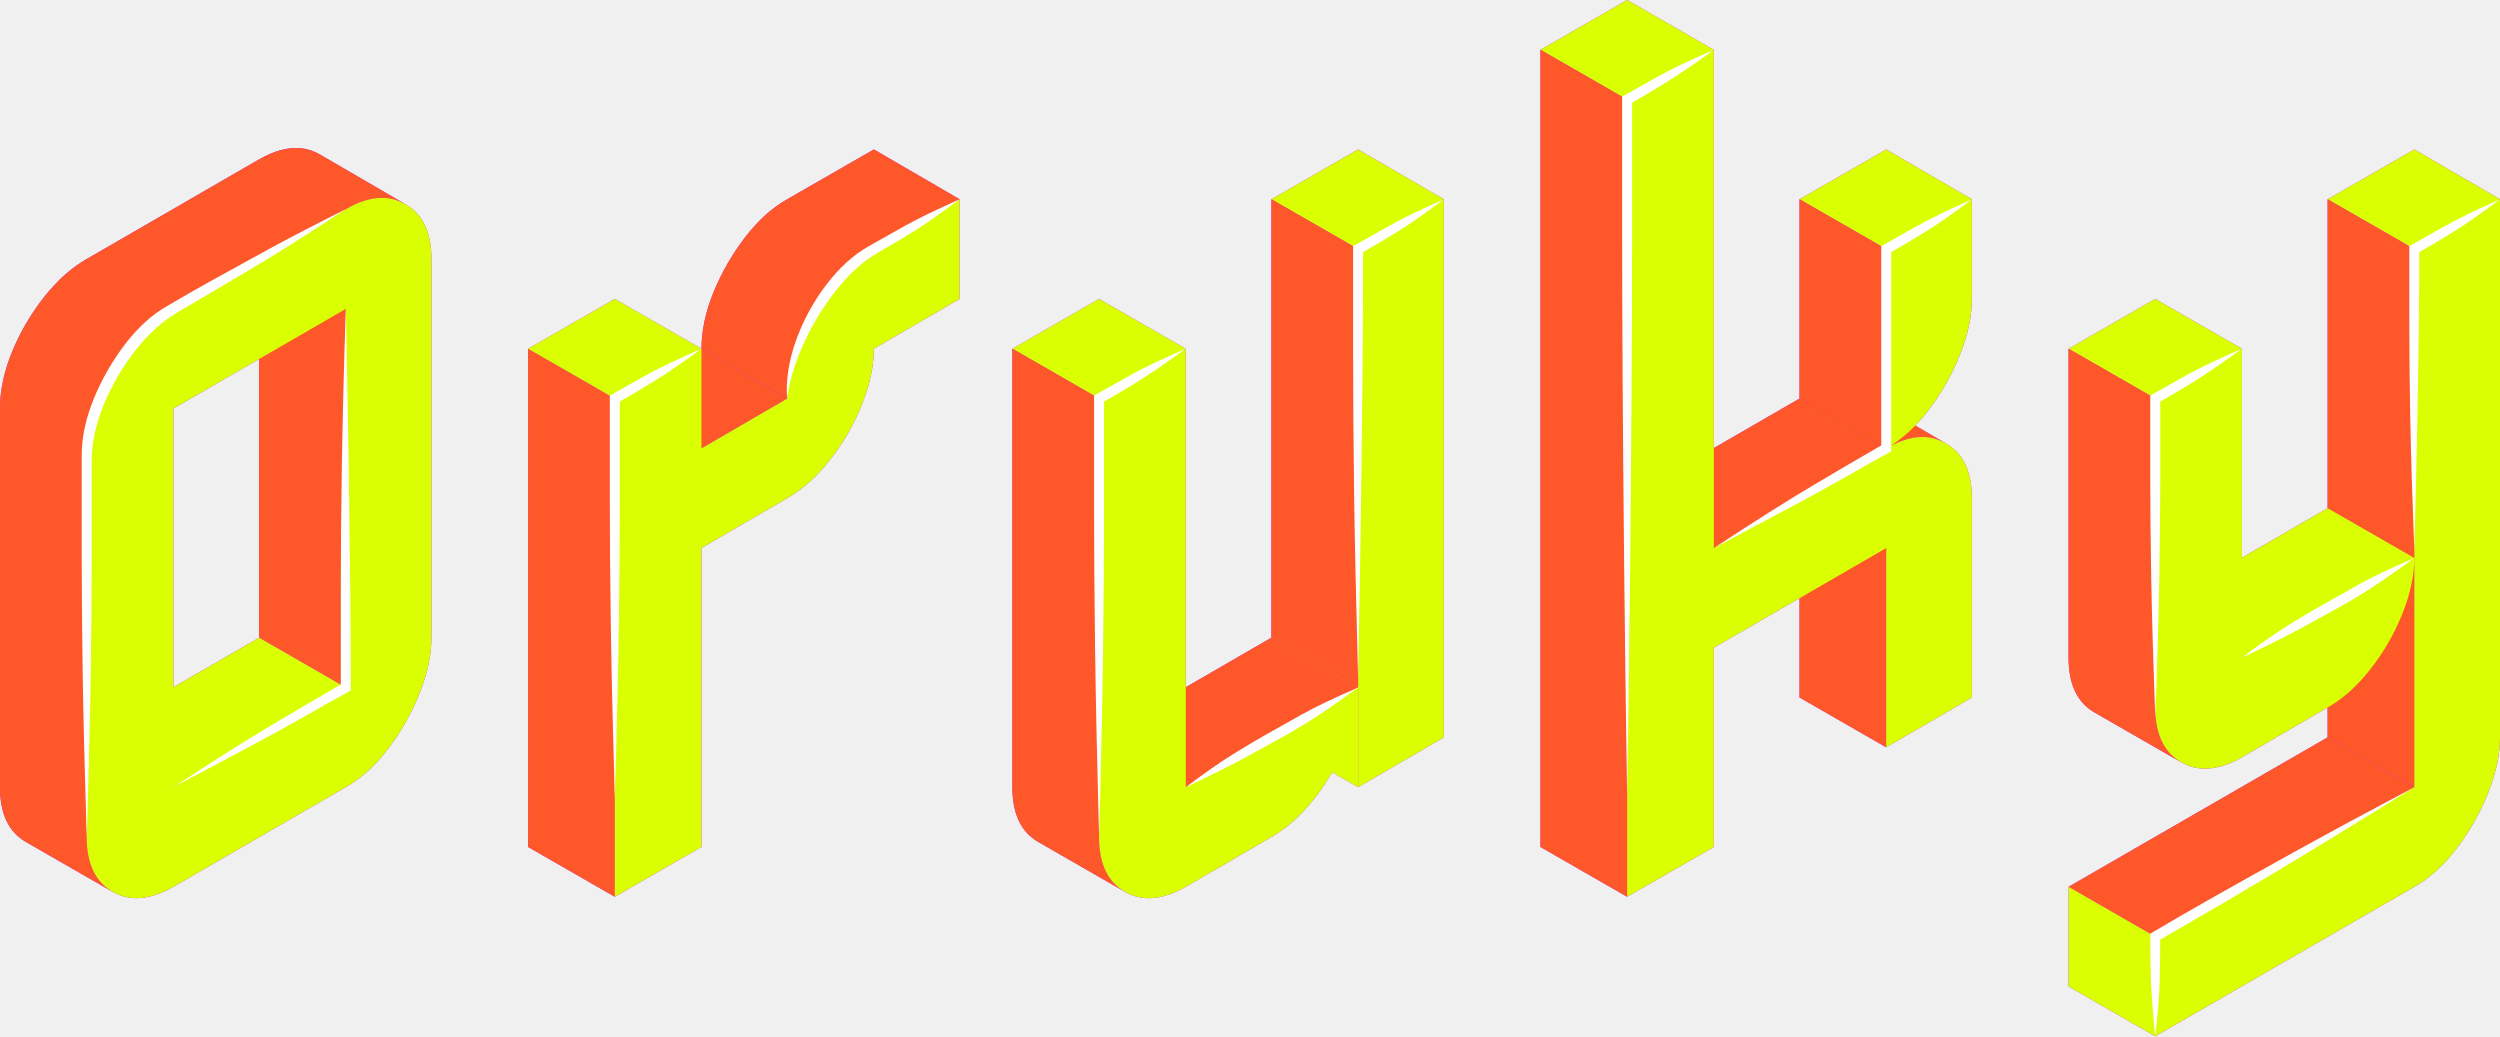
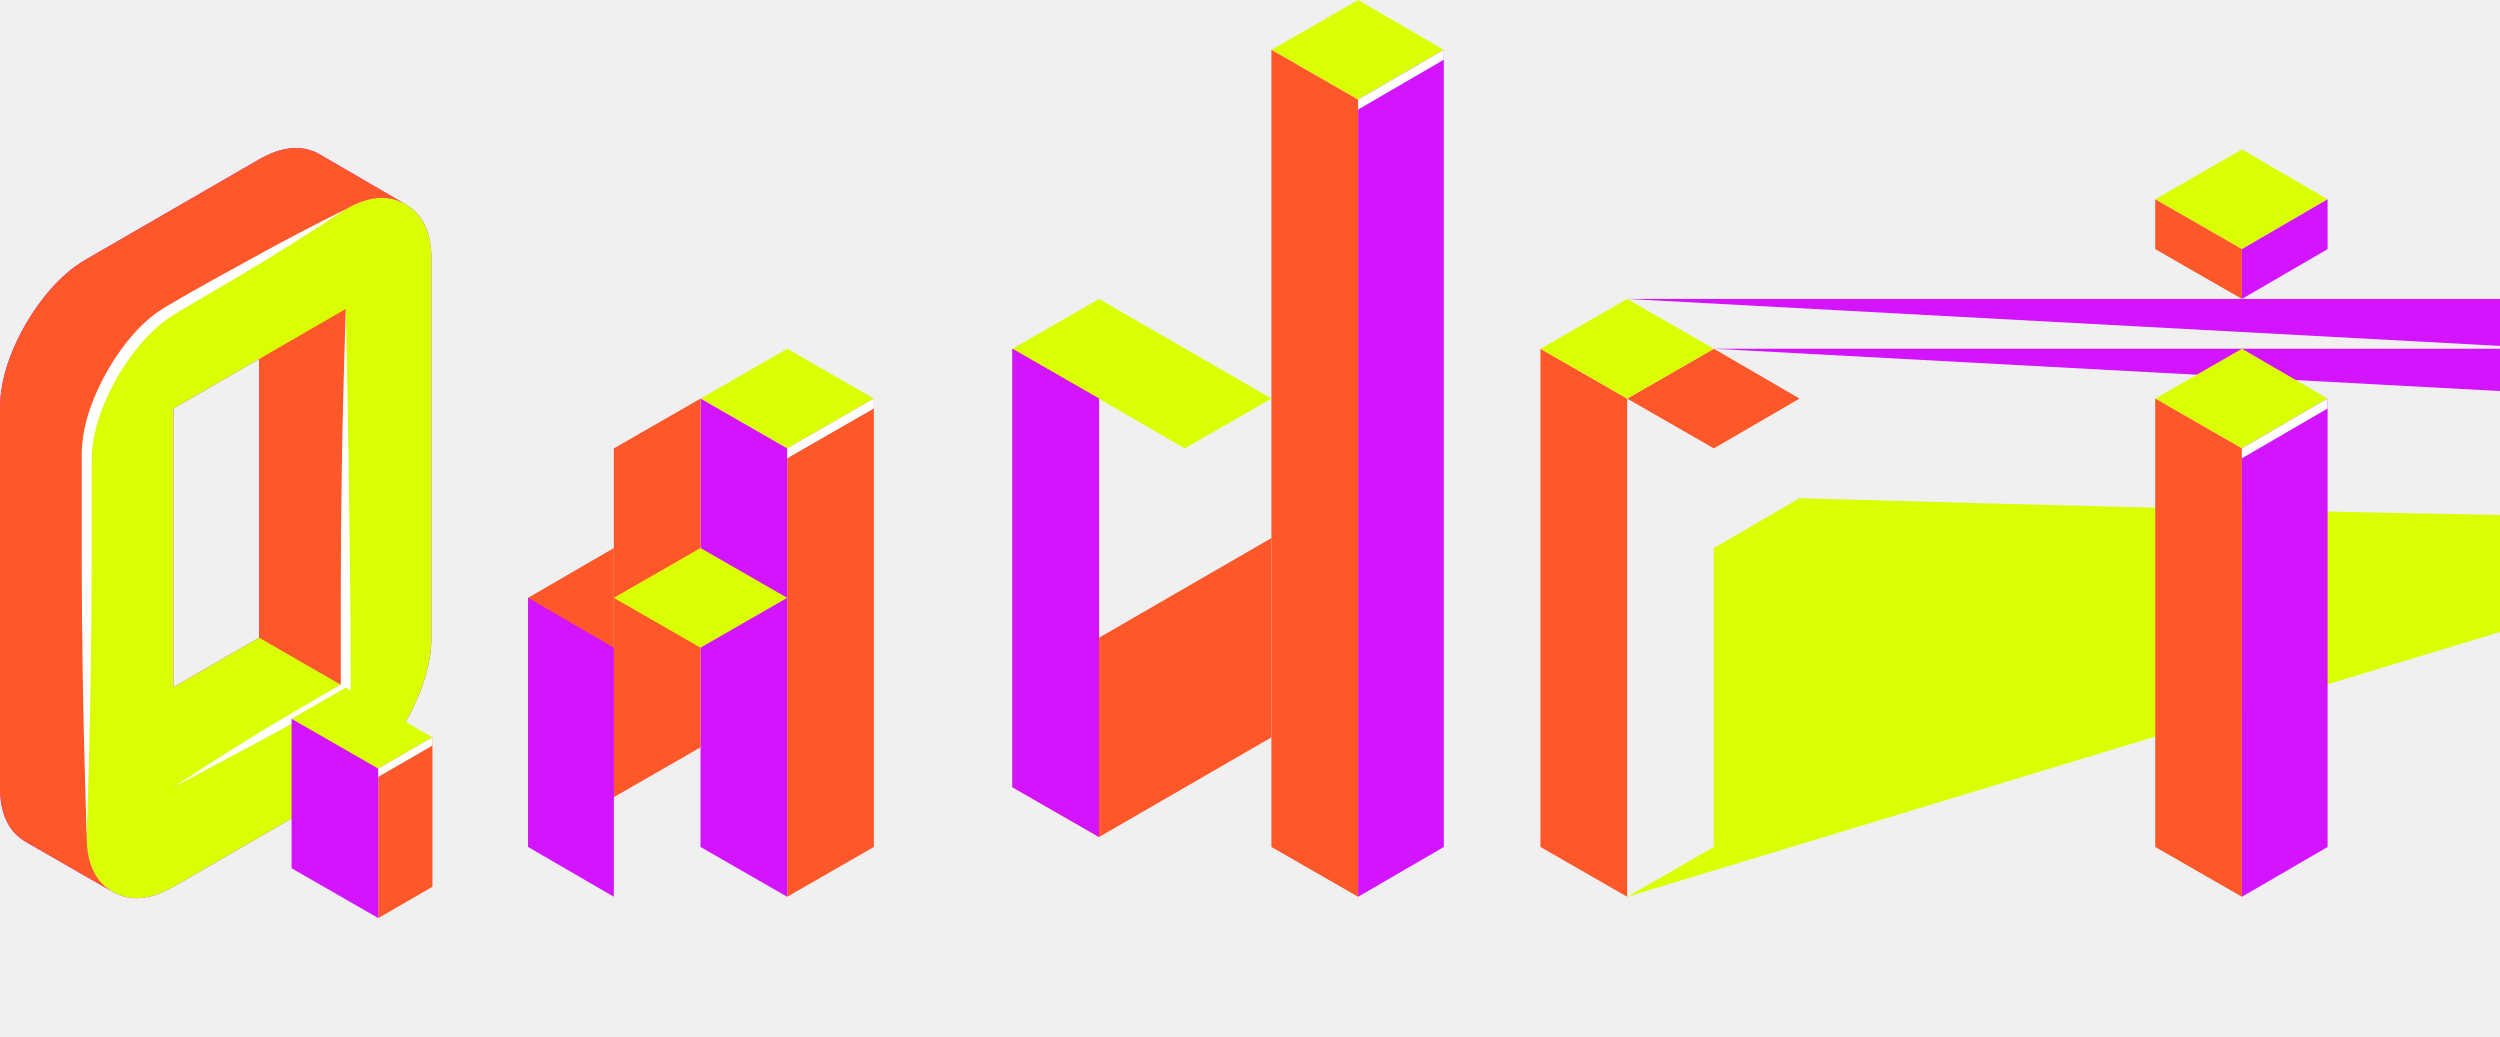
<svg xmlns="http://www.w3.org/2000/svg" id="Layer_2" data-name="Layer 2" viewBox="0 0 758.27 314.31">
  <defs>
    <style>
-       .cls-1 {
-         fill: #d214ff;
-       }
- 
-       .cls-2 {
-         fill: #fff;
-       }
- 
-       .cls-3 {
-         fill: #daff02;
-       }
- 
-       .cls-4 {
-         fill: #fe572a;
-       }
+       .cls-1 { fill: #d214ff; }
+       .cls-2 { fill: #fff; }
+       .cls-3 { fill: #daff02; }
+       .cls-4 { fill: #fe572a; }
    </style>
  </defs>
  <g id="Layer_1-2" data-name="Layer 1">
    <g>
      <path class="cls-1" d="M97.01,46.84c-5.24-3.02-11.39-2.52-18.44,1.51l-52.28,30.22c-4.64,2.62-8.97,6.5-13,11.64-4.03,5.14-7.25,10.68-9.67,16.62-2.42,5.95-3.63,11.64-3.63,17.08v114.84c0,8.06,2.62,13.6,7.86,16.62l26.29,15.11c-5.24-3.02-7.86-8.57-7.86-16.62v-114.84c0-5.44,1.21-11.13,3.63-17.08,2.42-5.94,5.64-11.48,9.67-16.62,4.03-5.14,8.36-9.01,13-11.64l52.28-30.22c6.85-4.03,12.89-4.53,18.13-1.51l-25.99-15.11ZM78.58,193.42l-52.28,30.22,26.29,15.11,52.28-30.22-26.29-15.11ZM78.58,78.58v114.84l26.29,15.11v-114.84l-26.29-15.11ZM52.59,123.91l52.28-30.22v114.84l-52.28,30.22v-114.84ZM39.59,105.32c-4.03,5.14-7.25,10.68-9.67,16.62-2.42,5.95-3.63,11.64-3.63,17.08v114.84c0,8.06,2.62,13.6,7.86,16.62,5.24,3.02,11.38,2.52,18.44-1.51l52.28-30.22c4.63-2.62,8.92-6.5,12.84-11.64,3.93-5.14,7.1-10.73,9.52-16.77,2.42-6.04,3.63-11.68,3.63-16.92v-114.84c0-8.06-2.62-13.6-7.86-16.62-5.24-3.02-11.29-2.52-18.13,1.51l-52.28,30.22c-4.64,2.62-8.97,6.5-13,11.64Z" />
      <polygon class="cls-4" points="78.58 78.58 78.58 193.42 104.87 208.53 104.87 93.69 78.58 78.58" />
      <polygon class="cls-3" points="78.58 193.42 26.29 223.65 52.59 238.76 104.87 208.53 78.58 193.42" />
      <path class="cls-4" d="M97.01,46.84c-5.24-3.02-11.39-2.52-18.44,1.51l-52.28,30.22c-4.64,2.62-8.97,6.5-13,11.64-4.03,5.14-7.25,10.68-9.67,16.62-2.42,5.95-3.63,11.64-3.63,17.08v114.84c0,8.06,2.62,13.6,7.86,16.62l26.29,15.11c-5.24-3.02-7.86-8.57-7.86-16.62v-114.84c0-5.44,1.21-11.13,3.63-17.08,2.42-5.94,5.64-11.48,9.67-16.62,4.03-5.14,8.36-9.01,13-11.64l52.28-30.22c6.85-4.03,12.89-4.53,18.13-1.51l-25.99-15.11Z" />
      <path class="cls-3" d="M52.59,123.91l52.28-30.22v114.84l-52.28,30.22v-114.84ZM39.59,105.32c-4.03,5.14-7.25,10.68-9.67,16.62-2.42,5.95-3.63,11.64-3.63,17.08v114.84c0,8.06,2.62,13.6,7.86,16.62,5.24,3.02,11.38,2.52,18.44-1.51l52.28-30.22c4.63-2.62,8.92-6.5,12.84-11.64,3.93-5.14,7.1-10.73,9.52-16.77,2.42-6.04,3.63-11.68,3.63-16.92v-114.84c0-8.06-2.62-13.6-7.86-16.62-5.24-3.02-11.29-2.52-18.13,1.51l-52.28,30.22c-4.64,2.62-8.97,6.5-13,11.64Z" />
      <path class="cls-2" d="M105.78,143.25c.2,13.7.35,25.74.45,36.12.1,10.38.15,20.4.15,30.07-4.43,2.42-9.02,4.99-13.75,7.71-4.74,2.72-10.33,5.79-16.77,9.22-6.45,3.43-14.2,7.56-23.27,12.39,12.29-8.06,22.16-14.3,29.62-18.74,7.45-4.43,14.51-8.56,21.16-12.39v-29.92c0-10.28.1-22.16.3-35.66.2-13.5.6-29.62,1.21-48.36.4,19.34.7,35.87.91,49.56ZM75.1,82.2c-7.56,4.43-14.56,8.57-21,12.39-4.64,2.62-8.97,6.5-13,11.64-4.03,5.14-7.25,10.68-9.67,16.62-2.42,5.95-3.63,11.64-3.63,17.08v29.77c0,10.38-.1,22.27-.3,35.66-.2,13.4-.6,29.57-1.21,48.51-.6-19.54-1.01-36.12-1.21-49.72-.2-13.6-.3-25.64-.3-36.12v-29.92c0-5.44,1.21-11.13,3.63-17.08,2.42-5.94,5.59-11.48,9.52-16.62,3.93-5.14,8.21-9.01,12.84-11.64,4.43-2.62,9.01-5.24,13.75-7.86,4.73-2.62,10.32-5.69,16.77-9.22,6.45-3.52,14.3-7.6,23.57-12.24-12.29,8.06-22.21,14.31-29.77,18.74Z" />
-       <path class="cls-1" d="M186.47,90.67l-26.29,15.11,26.29,15.11,26.29-15.11-26.29-15.11ZM212.76,105.78l-26.29,15.11,26.29,15.11,25.99-15.11-25.99-15.11ZM265.05,45.33l-26.29,15.11c-4.64,2.62-8.92,6.5-12.84,11.64s-7.1,10.68-9.52,16.62c-2.42,5.95-3.63,11.64-3.63,17.08l25.99,15.11c0-5.44,1.21-11.13,3.63-17.08,2.42-5.94,5.64-11.48,9.67-16.62,4.03-5.14,8.36-9.01,13-11.64l25.99-15.11-25.99-15.11ZM160.17,105.78v151.11l26.29,15.11V120.89l-26.29-15.11ZM186.47,272l26.29-15.11v-90.67l25.99-15.11c4.63-2.62,8.96-6.5,13-11.64,4.03-5.14,7.25-10.73,9.67-16.77,2.42-6.04,3.63-11.68,3.63-16.92l25.99-15.11v-30.22l-25.99,15.11c-4.64,2.62-8.97,6.5-13,11.64-4.03,5.14-7.25,10.68-9.67,16.62-2.42,5.95-3.63,11.64-3.63,17.08l-25.99,15.11v-30.22l-26.29,15.11v151.11Z" />
-       <polygon class="cls-4" points="160.17 105.78 160.17 256.89 186.47 272 186.47 120.89 160.17 105.78" />
-       <path class="cls-4" d="M265.05,45.33l-26.29,15.11c-4.64,2.62-8.92,6.5-12.84,11.64s-7.1,10.68-9.52,16.62c-2.42,5.95-3.63,11.64-3.63,17.08l25.99,15.11c0-5.44,1.21-11.13,3.63-17.08,2.42-5.94,5.64-11.48,9.67-16.62,4.03-5.14,8.36-9.01,13-11.64l25.99-15.11-25.99-15.11Z" />
-       <polygon class="cls-4" points="212.76 105.78 186.47 120.89 212.76 136 238.75 120.89 212.76 105.78" />
-       <polygon class="cls-3" points="186.47 90.67 160.17 105.78 186.47 120.89 212.76 105.78 186.47 90.67" />
-       <path class="cls-3" d="M186.47,272l26.29-15.11v-90.67l25.99-15.11c4.63-2.62,8.96-6.5,13-11.64,4.03-5.14,7.25-10.73,9.67-16.77,2.42-6.04,3.63-11.68,3.63-16.92l25.99-15.11v-30.22l-25.99,15.11c-4.64,2.62-8.97,6.5-13,11.64-4.03,5.14-7.25,10.68-9.67,16.62-2.42,5.95-3.63,11.64-3.63,17.08l-25.99,15.11v-30.22l-26.29,15.11v151.11Z" />
-       <path class="cls-2" d="M198.41,115.6c-3.73,2.32-7.21,4.38-10.43,6.2v31.43c0,10.88-.1,23.38-.3,37.48-.2,14.11-.6,31.13-1.21,51.08-.6-20.55-1.01-37.98-1.21-52.28-.2-14.3-.3-26.95-.3-37.93v-31.58c3.22-1.81,6.8-3.82,10.73-6.04,3.93-2.21,9.62-4.93,17.08-8.16-5.85,4.23-10.63,7.51-14.36,9.82ZM276.98,70.27c-3.73,2.32-7.21,4.38-10.43,6.2-4.64,2.62-8.97,6.5-13,11.64-4.03,5.14-7.36,10.63-9.97,16.47-2.62,5.85-4.23,11.29-4.84,16.32-.41-5.64.5-11.53,2.72-17.68,2.21-6.14,5.29-11.79,9.22-16.92,3.93-5.14,8.21-9.01,12.84-11.64,3.22-1.81,6.8-3.83,10.73-6.04,3.93-2.21,9.52-4.93,16.77-8.16-5.64,4.23-10.33,7.51-14.05,9.82Z" />
-       <path class="cls-1" d="M307.06,105.78v132.98c0,8.06,2.62,13.6,7.86,16.62l26.29,15.11c-5.24-3.02-7.86-8.57-7.86-16.62V120.89l-26.29-15.11ZM385.63,193.42l-52.28,30.22,26.29,15.11,52.28-30.22-26.29-15.11ZM333.35,90.67l-26.29,15.11,26.29,15.11,26.29-15.11-26.29-15.11ZM385.63,60.44v132.98l26.29,15.11V75.56l-26.29-15.11ZM411.93,45.33l-26.29,15.11,26.29,15.11,25.99-15.11-25.99-15.11ZM385.63,193.42v30.22l26.29,15.11v-30.22l-26.29-15.11ZM333.35,253.87c0,8.06,2.62,13.6,7.86,16.62,5.24,3.02,11.38,2.52,18.44-1.51l25.99-15.11c4.63-2.62,8.96-6.5,13-11.64,4.03-5.14,7.25-10.73,9.67-16.77s3.63-11.68,3.63-16.92v30.22l25.99-15.11V60.44l-25.99,15.11v132.98l-52.28,30.22V105.78l-26.29,15.11v132.98Z" />
-       <polygon class="cls-3" points="385.63 193.42 385.63 223.65 411.93 238.76 411.93 208.53 385.63 193.42" />
-       <polygon class="cls-3" points="411.93 45.33 385.63 60.44 411.93 75.56 437.92 60.44 411.93 45.33" />
-       <polygon class="cls-4" points="385.63 60.44 385.63 193.42 411.93 208.53 411.93 75.56 385.63 60.44" />
-       <polygon class="cls-3" points="333.35 90.67 307.06 105.78 333.35 120.89 359.64 105.78 333.35 90.67" />
-       <polygon class="cls-4" points="385.63 193.42 333.35 223.65 359.64 238.76 411.93 208.53 385.63 193.42" />
-       <path class="cls-4" d="M307.06,105.78v132.98c0,8.06,2.62,13.6,7.86,16.62l26.29,15.11c-5.24-3.02-7.86-8.57-7.86-16.62V120.89l-26.29-15.11Z" />
-       <path class="cls-3" d="M333.35,253.87c0,8.06,2.62,13.6,7.86,16.62,5.24,3.02,11.38,2.52,18.44-1.51l25.99-15.11c4.63-2.62,8.96-6.5,13-11.64,4.03-5.14,7.25-10.73,9.67-16.77s3.63-11.68,3.63-16.92v30.22l25.99-15.11V60.44l-25.99,15.11v132.98l-52.28,30.22V105.78l-26.29,15.11v132.98Z" />
-       <path class="cls-2" d="M397.72,218.36c-3.63,2.32-7.15,4.38-10.58,6.2-3.23,1.81-6.8,3.78-10.73,5.89-3.93,2.12-9.52,4.89-16.77,8.31,5.64-4.23,10.32-7.5,14.05-9.82,3.73-2.31,7.2-4.38,10.43-6.2,3.22-1.81,6.8-3.82,10.73-6.04,3.93-2.21,9.62-4.93,17.08-8.16-5.85,4.23-10.58,7.51-14.2,9.82ZM423.86,70.27c-3.73,2.32-7.21,4.38-10.43,6.2,0,10.88-.05,22.17-.15,33.85-.1,11.69-.25,25.14-.45,40.35-.2,15.22-.51,33.5-.91,54.85-.6-21.96-1.01-40.65-1.21-56.06-.2-15.41-.3-29.01-.3-40.8v-34c3.22-1.81,6.8-3.83,10.73-6.04,3.93-2.21,9.52-4.93,16.77-8.16-5.64,4.23-10.33,7.51-14.05,9.82ZM345.29,115.6c-3.73,2.32-7.21,4.38-10.43,6.2v34.6c0,11.99-.1,25.74-.3,41.25-.2,15.52-.6,34.26-1.21,56.21-.6-22.56-1.01-41.75-1.21-57.57-.2-15.81-.3-29.72-.3-41.71v-34.6c3.22-1.81,6.8-3.82,10.73-6.04,3.93-2.21,9.62-4.93,17.08-8.16-5.85,4.23-10.63,7.51-14.36,9.82Z" />
-       <path class="cls-1" d="M467.23,15.11v241.78l26.29,15.11V30.22l-26.29-15.11ZM493.52,0l-26.29,15.11,26.29,15.11,26.29-15.11-26.29-15.11ZM545.81,120.89l-52.28,30.22,26.29,15.11,52.28-30.22-26.29-15.11ZM545.81,60.44v60.44l26.29,15.11v-60.44l-26.29-15.11ZM545.81,151.11v60.44l26.29,15.11v-60.44l-26.29-15.11ZM572.1,45.33l-26.29,15.11,26.29,15.11,25.99-15.11-25.99-15.11ZM564.24,119.38c-5.24-3.02-11.39-2.52-18.44,1.51l26.29,15.11c6.85-4.03,12.89-4.53,18.13-1.51l-25.99-15.11ZM598.09,211.56v-60.44c0-8.06-2.62-13.6-7.86-16.62-5.24-3.02-11.29-2.52-18.13,1.51,4.63-2.62,8.92-6.5,12.84-11.64,3.93-5.14,7.1-10.73,9.52-16.77,2.42-6.04,3.63-11.68,3.63-16.92v-30.22l-25.99,15.11v60.44l-52.28,30.22V15.11l-26.29,15.11v241.78l26.29-15.11v-60.44l52.28-30.22v60.44l25.99-15.11Z" />
-       <path class="cls-4" d="M564.24,119.38c-5.24-3.02-11.39-2.52-18.44,1.51l26.29,15.11c6.85-4.03,12.89-4.53,18.13-1.51l-25.99-15.11Z" />
-       <polygon class="cls-3" points="572.1 45.33 545.81 60.44 572.1 75.56 598.09 60.44 572.1 45.33" />
-       <polygon class="cls-4" points="545.81 151.11 545.81 211.56 572.1 226.67 572.1 166.22 545.81 151.11" />
-       <polygon class="cls-4" points="545.81 60.44 545.81 120.89 572.1 136 572.1 75.56 545.81 60.44" />
-       <polygon class="cls-4" points="545.81 120.89 493.52 151.11 519.82 166.22 572.1 136 545.81 120.89" />
-       <polygon class="cls-3" points="493.52 0 467.23 15.11 493.52 30.22 519.82 15.11 493.52 0" />
-       <polygon class="cls-4" points="467.23 15.11 467.23 256.89 493.52 272 493.52 30.22 467.23 15.11" />
-       <path class="cls-3" d="M598.09,211.56v-60.44c0-8.06-2.62-13.6-7.86-16.62-5.24-3.02-11.29-2.52-18.13,1.51,4.63-2.62,8.92-6.5,12.84-11.64,3.93-5.14,7.1-10.73,9.52-16.77,2.42-6.04,3.63-11.68,3.63-16.92v-30.22l-25.99,15.11v60.44l-52.28,30.22V15.11l-26.29,15.11v241.78l26.29-15.11v-60.44l52.28-30.22v60.44l25.99-15.11Z" />
-       <path class="cls-2" d="M505.46,24.93c-3.73,2.32-7.21,4.38-10.43,6.2v40.65c0,13.8-.05,28.86-.15,45.18-.1,16.32-.26,34.66-.45,55-.2,20.35-.51,43.62-.91,69.81-.41-26.6-.71-50.22-.91-70.87-.2-20.65-.35-39.19-.45-55.61-.1-16.42-.15-31.53-.15-45.33V29.32c3.22-1.81,6.8-3.83,10.73-6.04,3.93-2.21,9.62-4.93,17.08-8.16-5.85,4.23-10.63,7.51-14.36,9.82ZM584.04,70.27c-3.73,2.32-7.21,4.38-10.43,6.2v60.44c-4.43,2.42-9.02,4.99-13.75,7.71-4.74,2.72-10.33,5.79-16.77,9.22-6.45,3.43-14.2,7.56-23.27,12.39,12.29-8.06,22.16-14.3,29.62-18.74,7.45-4.43,14.51-8.56,21.16-12.39v-60.44c3.22-1.81,6.8-3.83,10.73-6.04,3.93-2.21,9.52-4.93,16.77-8.16-5.64,4.23-10.33,7.51-14.05,9.82Z" />
-       <path class="cls-1" d="M627.41,105.78v93.69c0,8.06,2.62,13.6,7.86,16.62l26.29,15.11c-5.24-3.02-7.86-8.56-7.86-16.62v-93.69l-26.29-15.11ZM653.7,90.67l-26.29,15.11,26.29,15.11,26.29-15.11-26.29-15.11ZM705.98,154.13l-52.28,30.22,26.29,15.11,52.28-30.22-26.29-15.11ZM705.98,60.44v93.69l26.29,15.11v-93.69l-26.29-15.11ZM732.28,45.33l-26.29,15.11,26.29,15.11,25.99-15.11-25.99-15.11ZM627.41,268.98v30.22l26.29,15.11v-30.22l-26.29-15.11ZM705.98,223.65l-78.58,45.33,26.29,15.11,78.58-45.33-26.29-15.11ZM705.98,154.13v69.51l26.29,15.11v-69.51l-26.29-15.11ZM705.98,214.58c4.63-2.62,8.96-6.5,13-11.64,4.03-5.14,7.25-10.73,9.67-16.77,2.42-6.04,3.63-11.68,3.63-16.92v69.51l-78.58,45.33v30.22l78.58-45.33c4.63-2.62,8.92-6.5,12.84-11.64s7.1-10.73,9.52-16.77c2.42-6.04,3.63-11.68,3.63-16.92V60.44l-25.99,15.11v93.69l-52.28,30.22v-93.69l-26.29,15.11v93.69c0,8.06,2.62,13.6,7.86,16.62,5.24,3.02,11.38,2.52,18.44-1.51l25.99-15.11Z" />
-       <polygon class="cls-4" points="705.98 154.13 705.98 223.65 732.28 238.76 732.28 169.24 705.98 154.13" />
-       <polygon class="cls-4" points="705.98 223.65 627.41 268.98 653.7 284.09 732.28 238.76 705.98 223.65" />
-       <polygon class="cls-3" points="627.41 268.98 627.41 299.2 653.7 314.31 653.7 284.09 627.41 268.98" />
-       <polygon class="cls-3" points="732.28 45.33 705.98 60.44 732.28 75.56 758.27 60.44 732.28 45.33" />
-       <polygon class="cls-4" points="705.98 60.44 705.98 154.13 732.28 169.24 732.28 75.56 705.98 60.44" />
-       <polygon class="cls-3" points="705.98 154.13 653.7 184.36 679.99 199.47 732.28 169.24 705.98 154.13" />
-       <polygon class="cls-3" points="653.7 90.67 627.41 105.78 653.7 120.89 679.99 105.78 653.7 90.67" />
-       <path class="cls-4" d="M627.41,105.78v93.69c0,8.06,2.62,13.6,7.86,16.62l26.29,15.11c-5.24-3.02-7.86-8.56-7.86-16.62v-93.69l-26.29-15.11Z" />
-       <path class="cls-3" d="M705.98,214.58c4.63-2.62,8.96-6.5,13-11.64,4.03-5.14,7.25-10.73,9.67-16.77,2.42-6.04,3.63-11.68,3.63-16.92v69.51l-78.58,45.33v30.22l78.58-45.33c4.63-2.62,8.92-6.5,12.84-11.64s7.1-10.73,9.52-16.77c2.42-6.04,3.63-11.68,3.63-16.92V60.44l-25.99,15.11v93.69l-52.28,30.22v-93.69l-26.29,15.11v93.69c0,8.06,2.62,13.6,7.86,16.62,5.24,3.02,11.38,2.52,18.44-1.51l25.99-15.11Z" />
-       <path class="cls-2" d="M718.07,179.07c-3.63,2.32-7.15,4.38-10.58,6.2-3.23,1.81-6.8,3.78-10.73,5.89-3.93,2.12-9.52,4.89-16.77,8.31,5.64-4.23,10.32-7.5,14.05-9.82,3.73-2.31,7.2-4.38,10.43-6.2,3.22-1.81,6.8-3.82,10.73-6.04,3.93-2.21,9.62-4.93,17.08-8.16-5.85,4.23-10.58,7.51-14.2,9.82ZM744.21,70.27c-3.73,2.32-7.21,4.38-10.43,6.2,0,7.66-.05,15.56-.15,23.72-.1,8.16-.25,17.58-.45,28.26-.2,10.68-.51,23.47-.91,38.38-.6-15.51-1.01-28.71-1.21-39.59-.2-10.88-.3-20.45-.3-28.71v-23.88c3.22-1.81,6.8-3.83,10.73-6.04,3.93-2.21,9.52-4.93,16.77-8.16-5.64,4.23-10.33,7.51-14.05,9.82ZM665.64,115.6c-3.73,2.32-7.21,4.38-10.43,6.2v25.08c0,8.67-.1,18.64-.3,29.92-.2,11.29-.6,24.89-1.21,40.8-.6-16.52-1.01-30.52-1.21-42.01-.2-11.48-.3-21.61-.3-30.37v-25.24c3.22-1.81,6.8-3.82,10.73-6.04,3.93-2.21,9.62-4.93,17.08-8.16-5.85,4.23-10.63,7.51-14.36,9.82ZM699.79,258.7c-8.97,5.44-16.98,10.22-24.03,14.36-7.05,4.13-13.9,8.11-20.55,11.94,0,3.83-.05,7.91-.15,12.24-.1,4.33-.56,10.02-1.36,17.08-.81-8.06-1.26-14.31-1.36-18.74-.1-4.43-.15-8.57-.15-12.39,6.45-3.83,13.25-7.76,20.4-11.79,7.15-4.03,15.46-8.67,24.93-13.9,9.47-5.24,21.05-11.48,34.76-18.74-12.69,7.86-23.53,14.51-32.49,19.95Z" />
+       <polygon class="cls-3" points="104.87 208.53 131.16 223.64 114.73 233.13 88.44 218.02" />
+       <polygon class="cls-4" points="114.73 233.13 131.16 223.64 131.16 268.97 114.73 278.46" />
+       <polygon class="cls-1" points="88.44 218.02 114.73 233.13 114.73 278.46 88.44 263.35" />
+       <path class="cls-2" d="M114.73,233.13l16.43-9.49v2.5l-16.43,9.49Z" />
+       <polygon class="cls-3" points="238.76 105.78 265.05 120.89 238.76 136.00 212.47 120.89" />
+       <polygon class="cls-4" points="238.76 136.00 265.05 120.89 265.05 256.89 238.76 272.00" />
+       <polygon class="cls-1" points="212.47 120.89 238.76 136.00 238.76 272.00 212.47 256.89" />
+       <polygon class="cls-4" points="186.18 136.00 212.47 120.89 212.47 226.67 186.18 241.78" />
+       <polygon class="cls-3" points="186.18 136.00 212.47 120.89 238.76 105.78 212.47 120.89" />
+       <polygon class="cls-4" points="160.17 181.33 186.18 166.22 186.18 241.78 160.17 256.89" />
+       <polygon class="cls-1" points="160.17 181.33 160.17 256.89 186.18 272.00 186.18 196.44" />
+       <polygon class="cls-3" points="186.18 181.33 212.47 196.44 238.76 181.33 212.47 166.22" />
+       <path class="cls-2" d="M238.76,136.00l26.29-15.11v3l-26.29,15.11Z" />
+       <polygon class="cls-3" points="411.93 0 385.63 15.11 411.93 30.22 437.92 15.11" />
+       <polygon class="cls-4" points="385.63 15.11 385.63 256.89 411.93 272.00 411.93 30.22" />
+       <polygon class="cls-1" points="411.93 30.22 411.93 272.00 437.92 256.89 437.92 15.11" />
+       <polygon class="cls-4" points="333.35 193.42 385.63 163.20 385.63 223.65 333.35 253.87" />
+       <polygon class="cls-3" points="307.06 105.78 333.35 90.67 385.63 120.89 359.34 136.00" />
+       <polygon class="cls-4" points="307.06 105.78 307.06 238.76 333.35 253.87 333.35 120.89" />
+       <polygon class="cls-1" points="307.06 105.78 333.35 120.89 333.35 253.87 307.06 238.76" />
+       <path class="cls-2" d="M411.93,30.22l25.99-15.11v3l-25.99,15.11Z" />
+       <path class="cls-1" d="M493.53,90.67l280.77,15.11,333.35,15.11,26.29-15.11-26.29-15.11ZM519.82,105.78l280.77,15.11,333.35,15.11,25.99-15.11-25.99-15.11ZM572.11,45.33l280.77,15.11c302.42,2.62,313.56,11.64s299.96,10.68,16.62c304.64,5.95,318.70,17.08l333.05,15.11c307.06,1.21,310.69,2.42,312.70,9.67,311.09,8.36,13-11.64l25.99-15.11-25.99-15.11ZM467.23,105.78v151.11l333.35,15.11V120.89l-26.29-15.11ZM493.53,272.00l26.29-15.11v-90.67l25.99-15.11c311.69,8.96,320.06,4.03,314.31,9.67,309.48,3.63,3.63-16.92l25.99-15.11v-30.22l281.07,15.11c302.42,2.62,313.56,11.64,312.20,10.68,323.68,5.95,318.70,17.08l281.07,15.11v-30.22l280.77,15.11v151.11Z" />
+       <polygon class="cls-4" points="467.23 105.78 467.23 256.89 493.53 272.00 493.53 120.89 467.23 105.78" />
+       <path class="cls-4" d="M572.11,45.33l280.77,15.11c302.42,2.62,313.56,11.64s299.96,10.68,16.62c304.64,5.95,318.70,17.08l333.05,15.11c307.06,1.21,310.69,2.42,312.70,9.67,311.09,8.36,13-11.64l25.99-15.11-25.99-15.11Z" />
+       <polygon class="cls-4" points="519.82 105.78 493.53 120.89 519.82 136.00 545.81 120.89 519.82 105.78" />
+       <polygon class="cls-3" points="493.53 90.67 467.23 105.78 493.53 120.89 519.82 105.78 493.53 90.67" />
+       <path class="cls-3" d="M493.53,272.00l26.29-15.11v-90.67l25.99-15.11c311.69,8.96,320.06,4.03,314.31,9.67,309.48,3.63,3.63-16.92l25.99-15.11v-30.22l281.07,15.11c302.42,2.62,313.56,11.64,312.20,10.68,323.68,5.95,318.70,17.08l281.07,15.11v-30.22l280.77,15.11v151.11Z" />
+       <path class="cls-2" d="M505.47,115.60c303.33,2.32,311.44,6.20v31.43c307.06,10.88,330.44,37.48,321.17,31.13,51.08-.6-20.55-1.01-37.98-1.21-52.28-.2-14.3-.3-26.95-.3-37.93v-31.58c310.28,6.80,317.79,3.93,316.68,17.08,311.29,7.51,9.82ZM584.04,70.27c303.33,2.32,311.44,6.20,309.68,6.50,318.70,5.14,317.69,16.47,312.91,11.29,323.38,2.72,309.27,5.29,316.28,3.93,315.27,12.84,310.28,6.80,317.79,3.93,316.58,16.77,311.29,7.51,9.82Z" />
+       <polygon class="cls-3" points="679.99 45.33 653.70 60.44 679.99 75.56 705.98 60.44" />
+       <polygon class="cls-4" points="653.70 60.44 653.70 75.56 679.99 90.67 679.99 75.56" />
+       <polygon class="cls-1" points="679.99 75.56 679.99 90.67 705.98 75.56 705.98 60.44" />
+       <polygon class="cls-3" points="679.99 105.78 653.70 120.89 679.99 136.00 705.98 120.89" />
+       <polygon class="cls-4" points="653.70 120.89 653.70 256.89 679.99 272.00 679.99 136.00" />
+       <polygon class="cls-1" points="679.99 136.00 679.99 272.00 705.98 256.89 705.98 120.89" />
+       <path class="cls-2" d="M679.99,136.00l25.99-15.11v3l-25.99,15.11Z" />
    </g>
  </g>
</svg>
